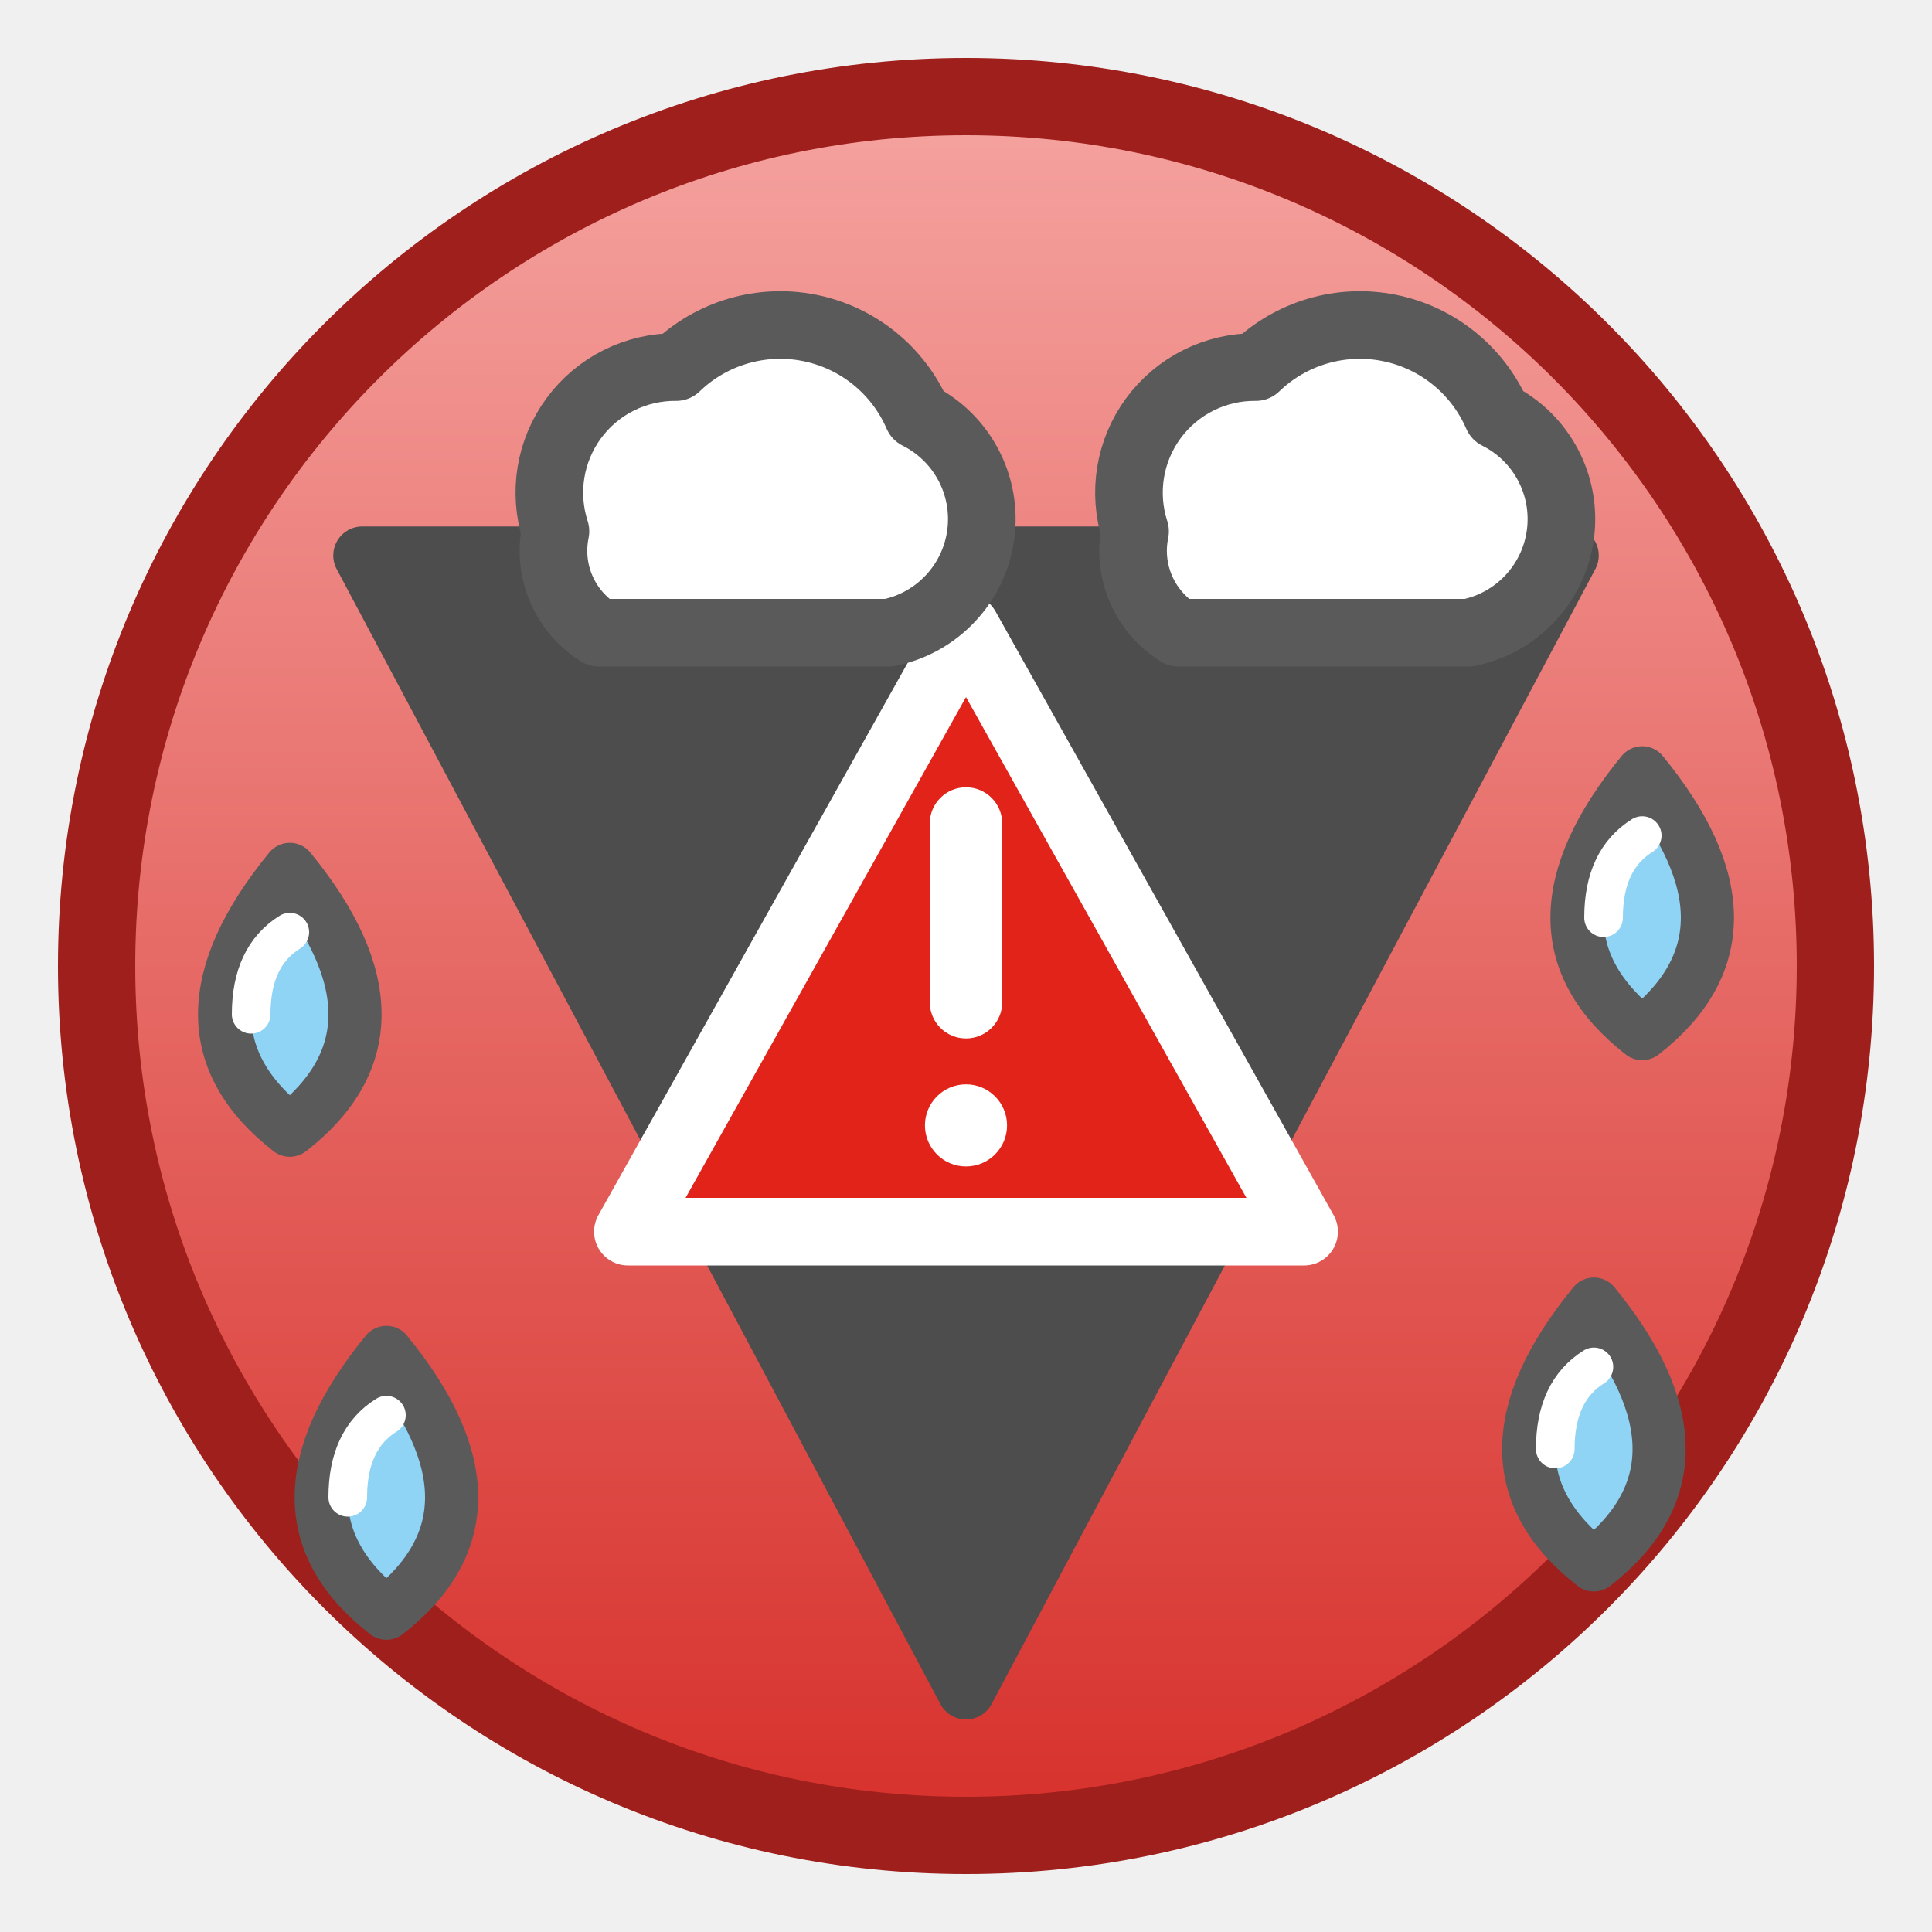
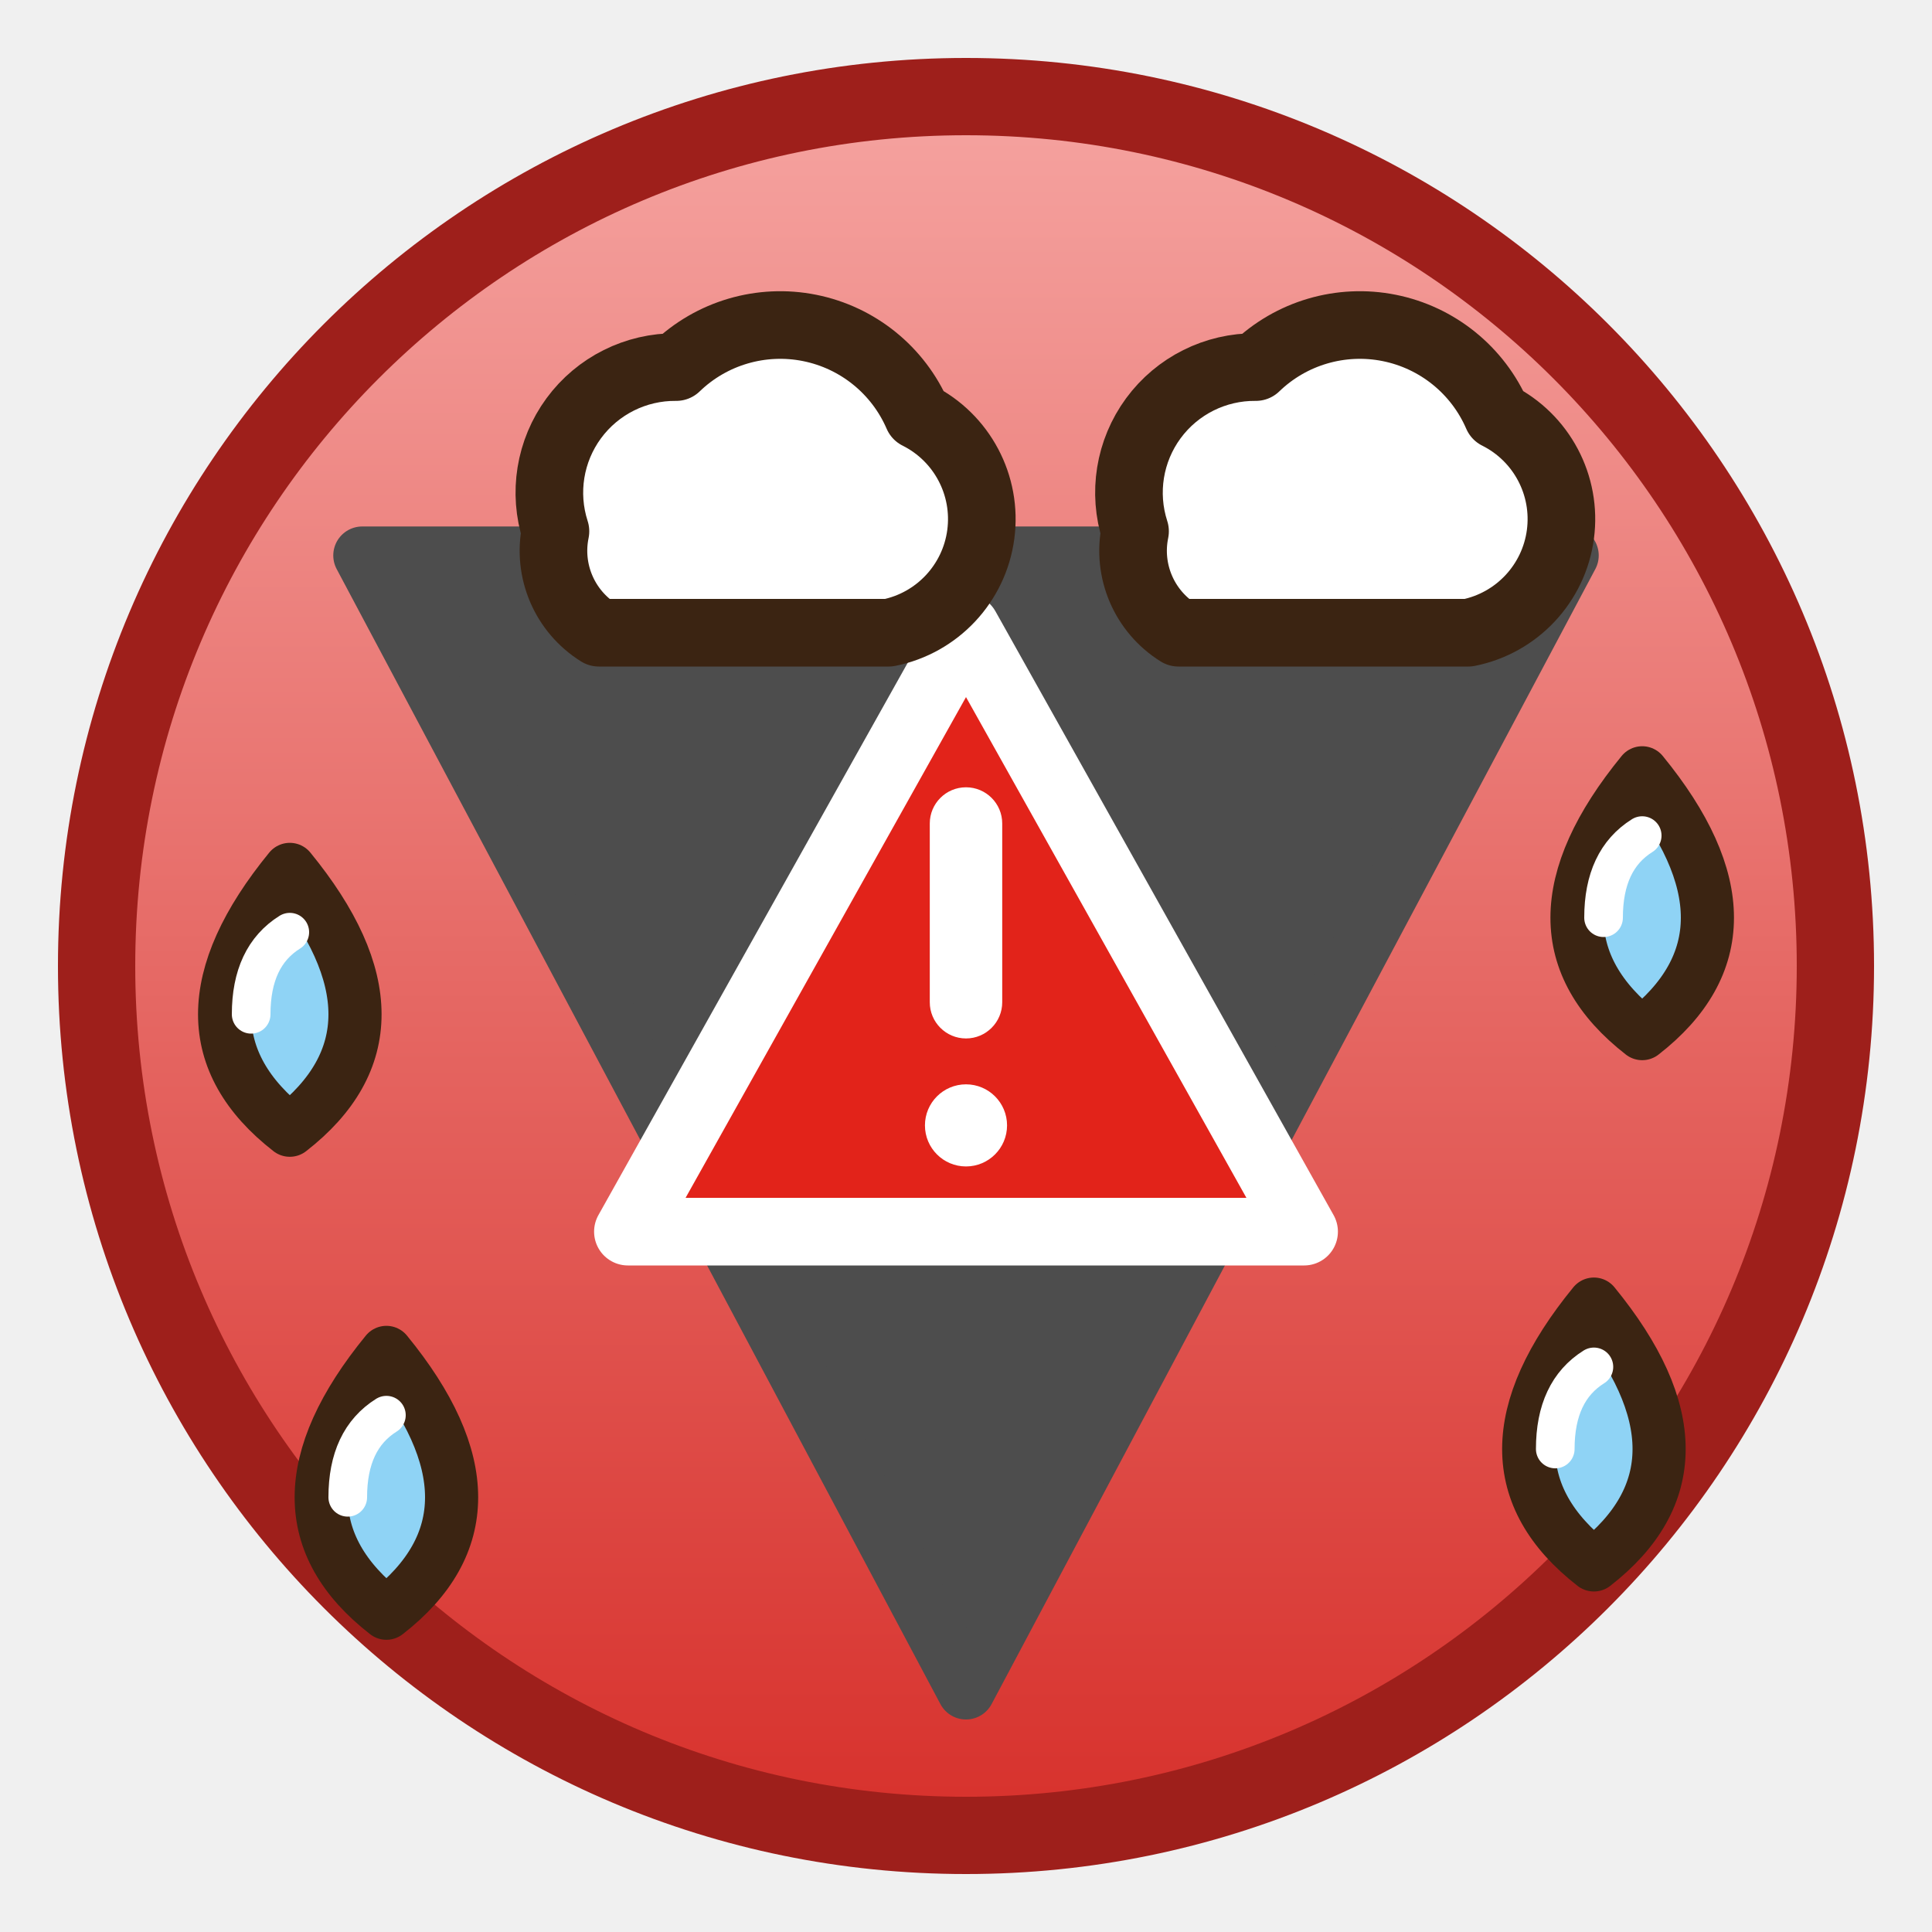
<svg xmlns="http://www.w3.org/2000/svg" width="40" height="40" viewBox="0 0 40 40" role="img" aria-labelledby="title">
  <defs>
    <linearGradient id="gK" x1="0" y1="0" x2="0" y2="1">
      <stop offset="0" stop-color="#F5A3A0" />
      <stop offset="1" stop-color="#D7302B" />
    </linearGradient>
  </defs>
  <g>
    <animateTransform attributeName="transform" type="translate" values="0 0;-0.7 0;0.7 0;-0.7 0;0.7 0;0 0;0 0" dur="0.8s" repeatCount="indefinite" />
    <g>
      <animate attributeName="opacity" values="1;0.35;1" keyTimes="0;0.5;1" calcMode="spline" keySplines="0.45 0 0.55 1;0.45 0 0.55 1" dur="1.4s" repeatCount="indefinite" />
      <circle cx="20" cy="20" r="18" fill="url(#gK)" stroke="#9E1F1B" stroke-width="1.6" />
    </g>
    <g transform="rotate(180 20 20)">
      <path d="M20,5 L32.5,28.5 L7.5,28.5 Z" fill="#4D4D4D" stroke="#4D4D4D" stroke-width="1.2" stroke-linejoin="round" />
    </g>
    <g>
      <animate attributeName="opacity" values="1;0.35;1" keyTimes="0;0.5;1" calcMode="spline" keySplines="0.45 0 0.55 1;0.45 0 0.55 1" dur="1.4s" repeatCount="indefinite" />
      <path d="M20,13 L27,25.5 L13,25.5 Z" fill="#E2231A" stroke="#FFFFFF" stroke-width="1.4" stroke-linejoin="round" />
      <rect x="19.25" y="16.3" width="1.5" height="5.2" rx="0.75" fill="#FFFFFF" />
      <circle cx="20" cy="23.3" r="0.85" fill="#FFFFFF" />
    </g>
  </g>
  <g opacity="1">
    <animate attributeName="opacity" values="0;1;1;0" keyTimes="0;0.2;0.7;1" dur="1.8s" begin="0s" repeatCount="indefinite" />
    <animateTransform attributeName="transform" type="translate" values="0 0;-2 -8" dur="1.8s" begin="0s" repeatCount="indefinite" />
-     <path d="M11.5,11 a2.6,2.6 0 0 1 2.5,-3.4 a3.1,3.1 0 0 1 5,1 a2.4,2.4 0 0 1 -0.6,4.5 h-6 a2,2 0 0 1 -0.9,-2.1 z" fill="#FFFFFF" stroke="#5A5A5A" stroke-width="1.4" stroke-linejoin="round" />
+     <path d="M11.5,11 a2.6,2.6 0 0 1 2.5,-3.4 a3.1,3.1 0 0 1 5,1 a2.4,2.4 0 0 1 -0.6,4.5 h-6 a2,2 0 0 1 -0.9,-2.1 z" fill="#FFFFFF" stroke="#3B2412" stroke-width="1.4" stroke-linejoin="round" />
  </g>
  <g opacity="1">
    <animate attributeName="opacity" values="0;1;1;0" keyTimes="0;0.2;0.7;1" dur="1.8s" begin="0.9s" repeatCount="indefinite" />
    <animateTransform attributeName="transform" type="translate" values="0 0;2 -8" dur="1.8s" begin="0.9s" repeatCount="indefinite" />
-     <path d="M23.5,11 a2.6,2.6 0 0 1 2.5,-3.4 a3.1,3.1 0 0 1 5,1 a2.4,2.4 0 0 1 -0.6,4.5 h-6 a2,2 0 0 1 -0.9,-2.1 z" fill="#FFFFFF" stroke="#5A5A5A" stroke-width="1.4" stroke-linejoin="round" />
+     <path d="M23.5,11 a2.6,2.6 0 0 1 2.5,-3.4 a3.1,3.1 0 0 1 5,1 a2.4,2.4 0 0 1 -0.6,4.5 h-6 a2,2 0 0 1 -0.9,-2.1 z" fill="#FFFFFF" stroke="#3B2412" stroke-width="1.4" stroke-linejoin="round" />
  </g>
  <g opacity="1">
    <animate attributeName="opacity" values="0;1;1;0" keyTimes="0;0.15;0.7;1" dur="1.4s" begin="0s" repeatCount="indefinite" />
    <animateTransform attributeName="transform" type="translate" values="0 0;-3 6" dur="1.4s" begin="0s" repeatCount="indefinite" />
-     <path d="M6,18 q2.7,3.3 0,5.4 q-2.7,-2.1 0,-5.4 z" fill="#8FD3F5" stroke="#5A5A5A" stroke-width="1.1" stroke-linejoin="round" />
+     <path d="M6,18 q2.7,3.3 0,5.4 q-2.7,-2.1 0,-5.4 z" fill="#8FD3F5" stroke="#3B2412" stroke-width="1.1" stroke-linejoin="round" />
    <path d="M5.2,21 q0,-1.2 0.8,-1.7" fill="none" stroke="#FFFFFF" stroke-width="0.8" stroke-linecap="round" />
  </g>
  <g opacity="1">
    <animate attributeName="opacity" values="0;1;1;0" keyTimes="0;0.15;0.7;1" dur="1.4s" begin="0.5s" repeatCount="indefinite" />
    <animateTransform attributeName="transform" type="translate" values="0 0;3 6" dur="1.4s" begin="0.5s" repeatCount="indefinite" />
-     <path d="M34,16 q2.7,3.3 0,5.4 q-2.7,-2.1 0,-5.4 z" fill="#8FD3F5" stroke="#5A5A5A" stroke-width="1.1" stroke-linejoin="round" />
+     <path d="M34,16 q2.7,3.3 0,5.4 q-2.7,-2.1 0,-5.4 z" fill="#8FD3F5" stroke="#3B2412" stroke-width="1.1" stroke-linejoin="round" />
    <path d="M33.2,19 q0,-1.2 0.8,-1.7" fill="none" stroke="#FFFFFF" stroke-width="0.8" stroke-linecap="round" />
  </g>
  <g opacity="1">
    <animate attributeName="opacity" values="0;1;1;0" keyTimes="0;0.15;0.7;1" dur="1.4s" begin="1.0s" repeatCount="indefinite" />
    <animateTransform attributeName="transform" type="translate" values="0 0;3 5" dur="1.4s" begin="1.0s" repeatCount="indefinite" />
-     <path d="M33,27 q2.7,3.3 0,5.4 q-2.7,-2.1 0,-5.4 z" fill="#8FD3F5" stroke="#5A5A5A" stroke-width="1.1" stroke-linejoin="round" />
+     <path d="M33,27 q2.7,3.3 0,5.4 q-2.7,-2.1 0,-5.4 z" fill="#8FD3F5" stroke="#3B2412" stroke-width="1.1" stroke-linejoin="round" />
    <path d="M32.2,30 q0,-1.2 0.8,-1.7" fill="none" stroke="#FFFFFF" stroke-width="0.8" stroke-linecap="round" />
  </g>
  <g opacity="1">
    <animate attributeName="opacity" values="0;1;1;0" keyTimes="0;0.15;0.7;1" dur="1.4s" begin="0.25s" repeatCount="indefinite" />
    <animateTransform attributeName="transform" type="translate" values="0 0;-3 5" dur="1.4s" begin="0.25s" repeatCount="indefinite" />
-     <path d="M8,28 q2.7,3.3 0,5.4 q-2.7,-2.1 0,-5.4 z" fill="#8FD3F5" stroke="#5A5A5A" stroke-width="1.1" stroke-linejoin="round" />
+     <path d="M8,28 q2.7,3.3 0,5.4 q-2.7,-2.1 0,-5.4 z" fill="#8FD3F5" stroke="#3B2412" stroke-width="1.1" stroke-linejoin="round" />
    <path d="M7.2,31 q0,-1.2 0.8,-1.7" fill="none" stroke="#FFFFFF" stroke-width="0.8" stroke-linecap="round" />
  </g>
</svg>
